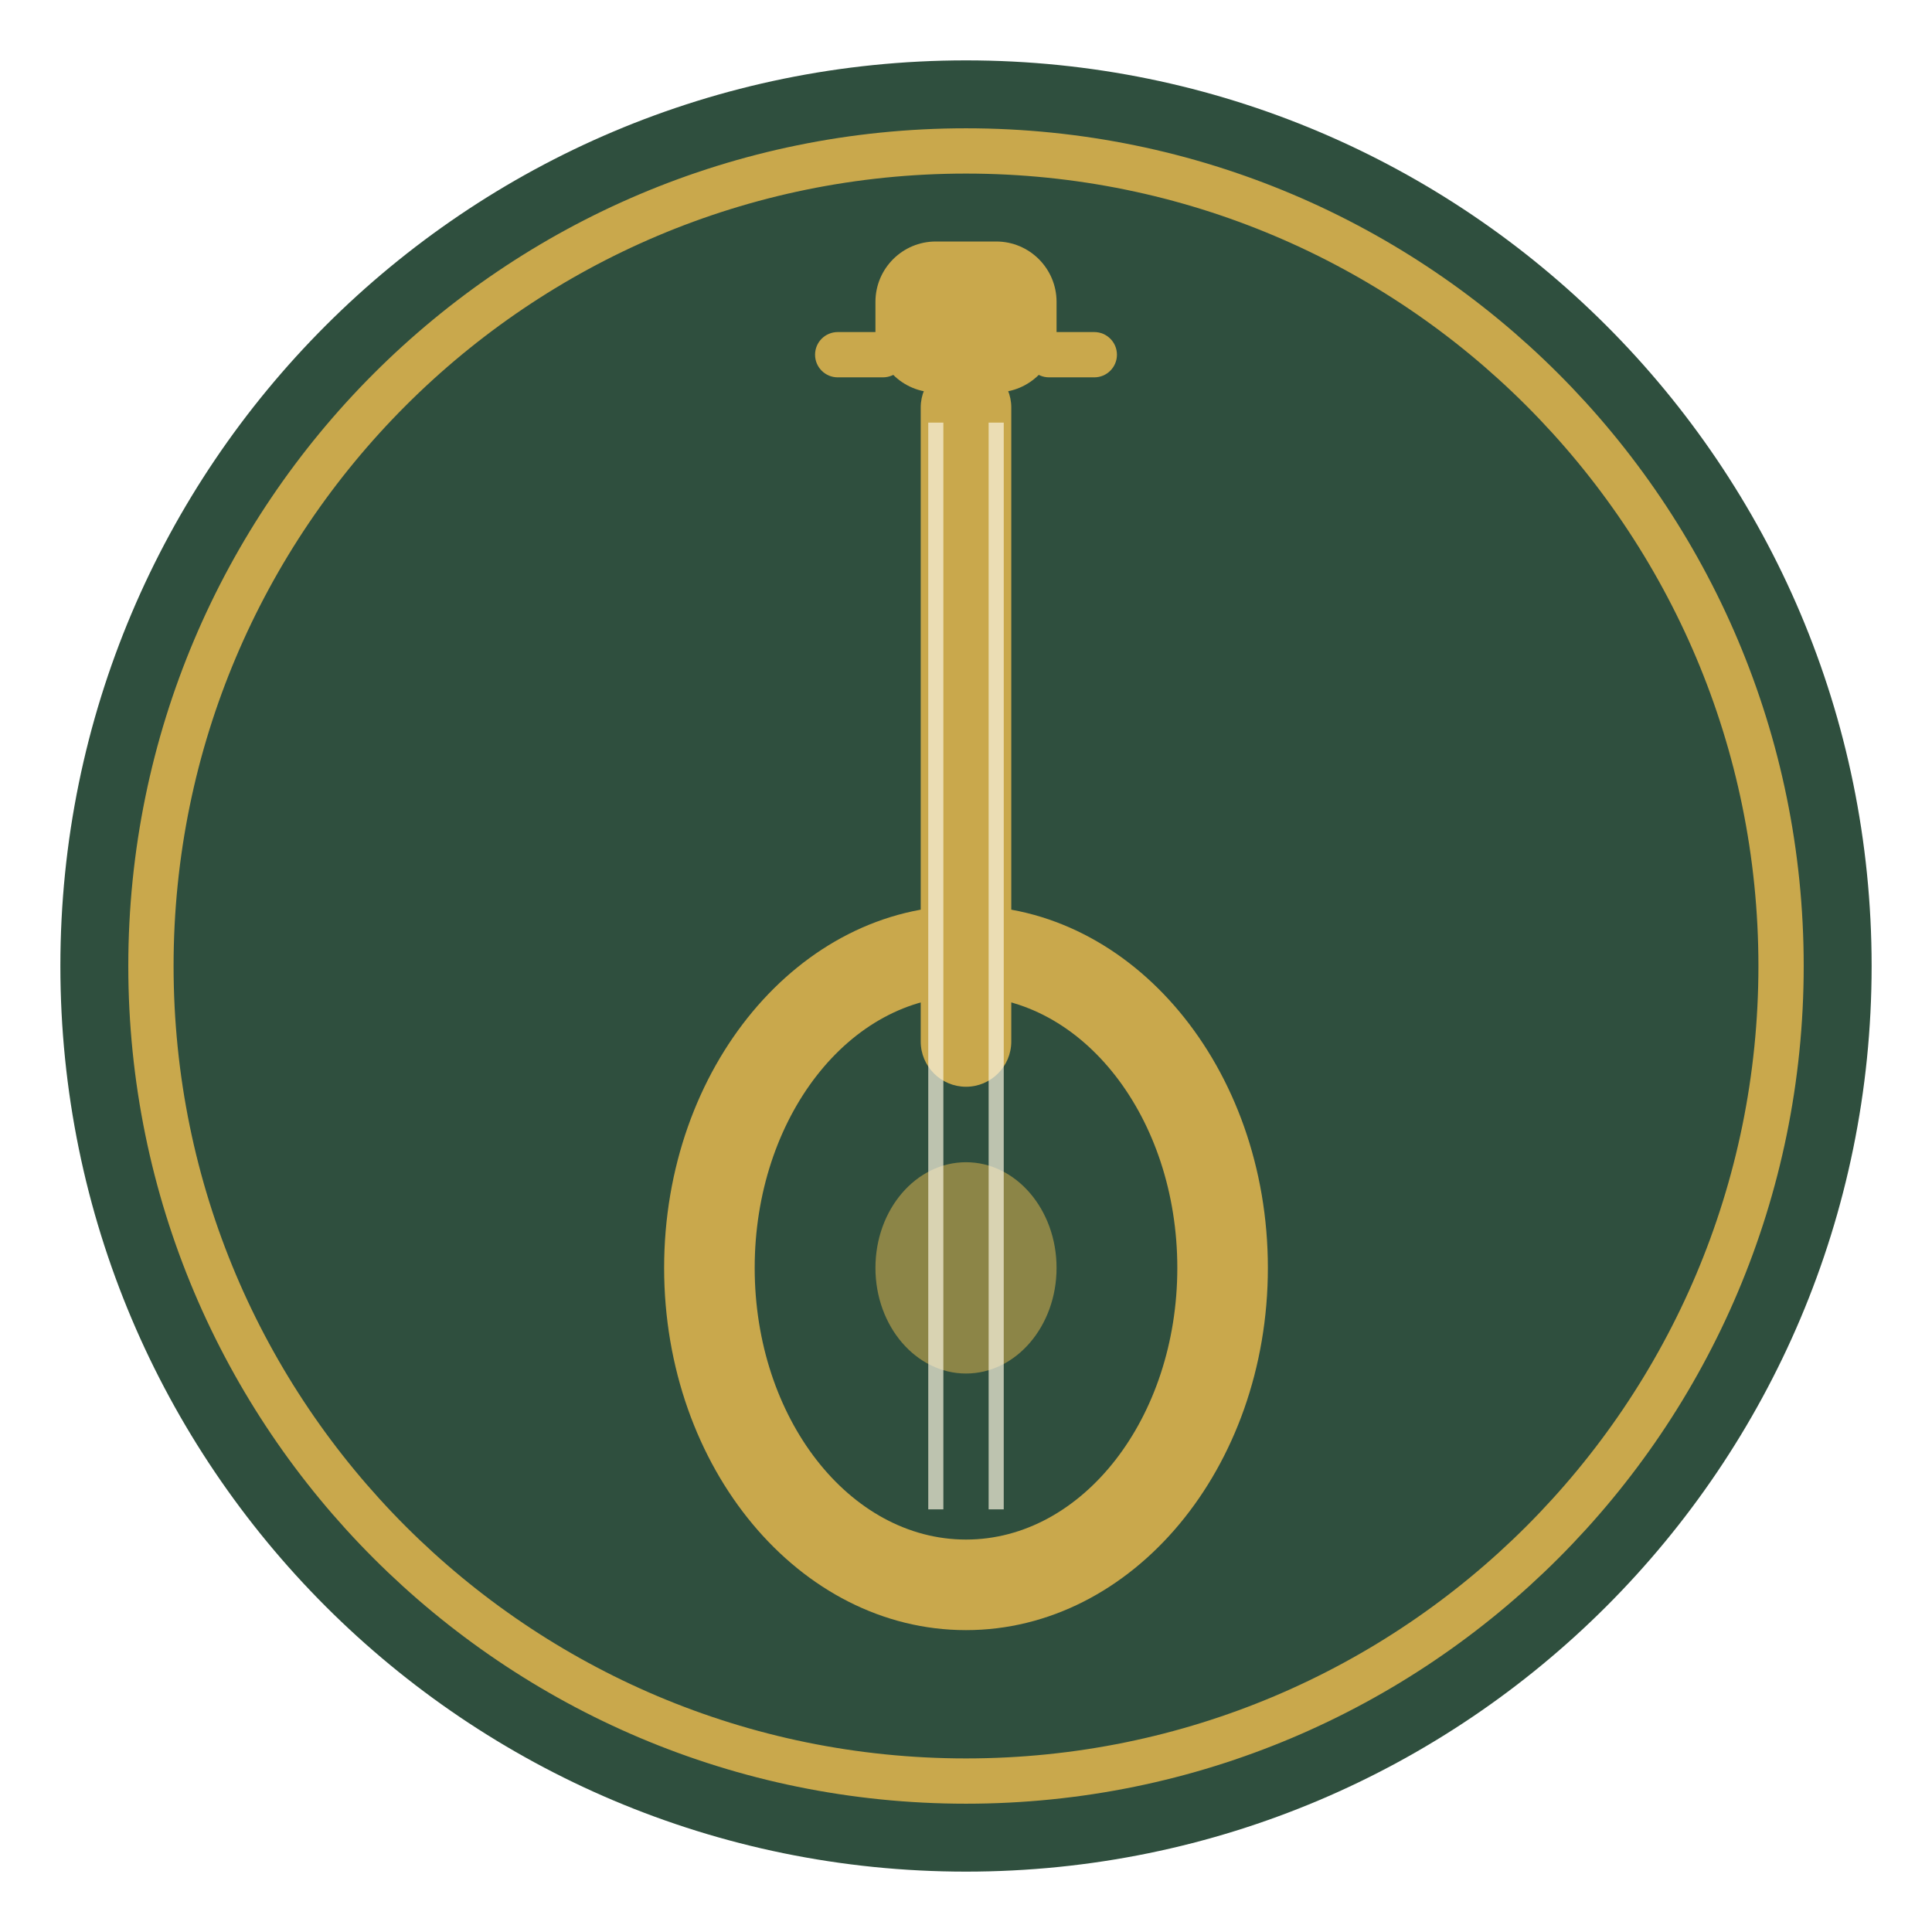
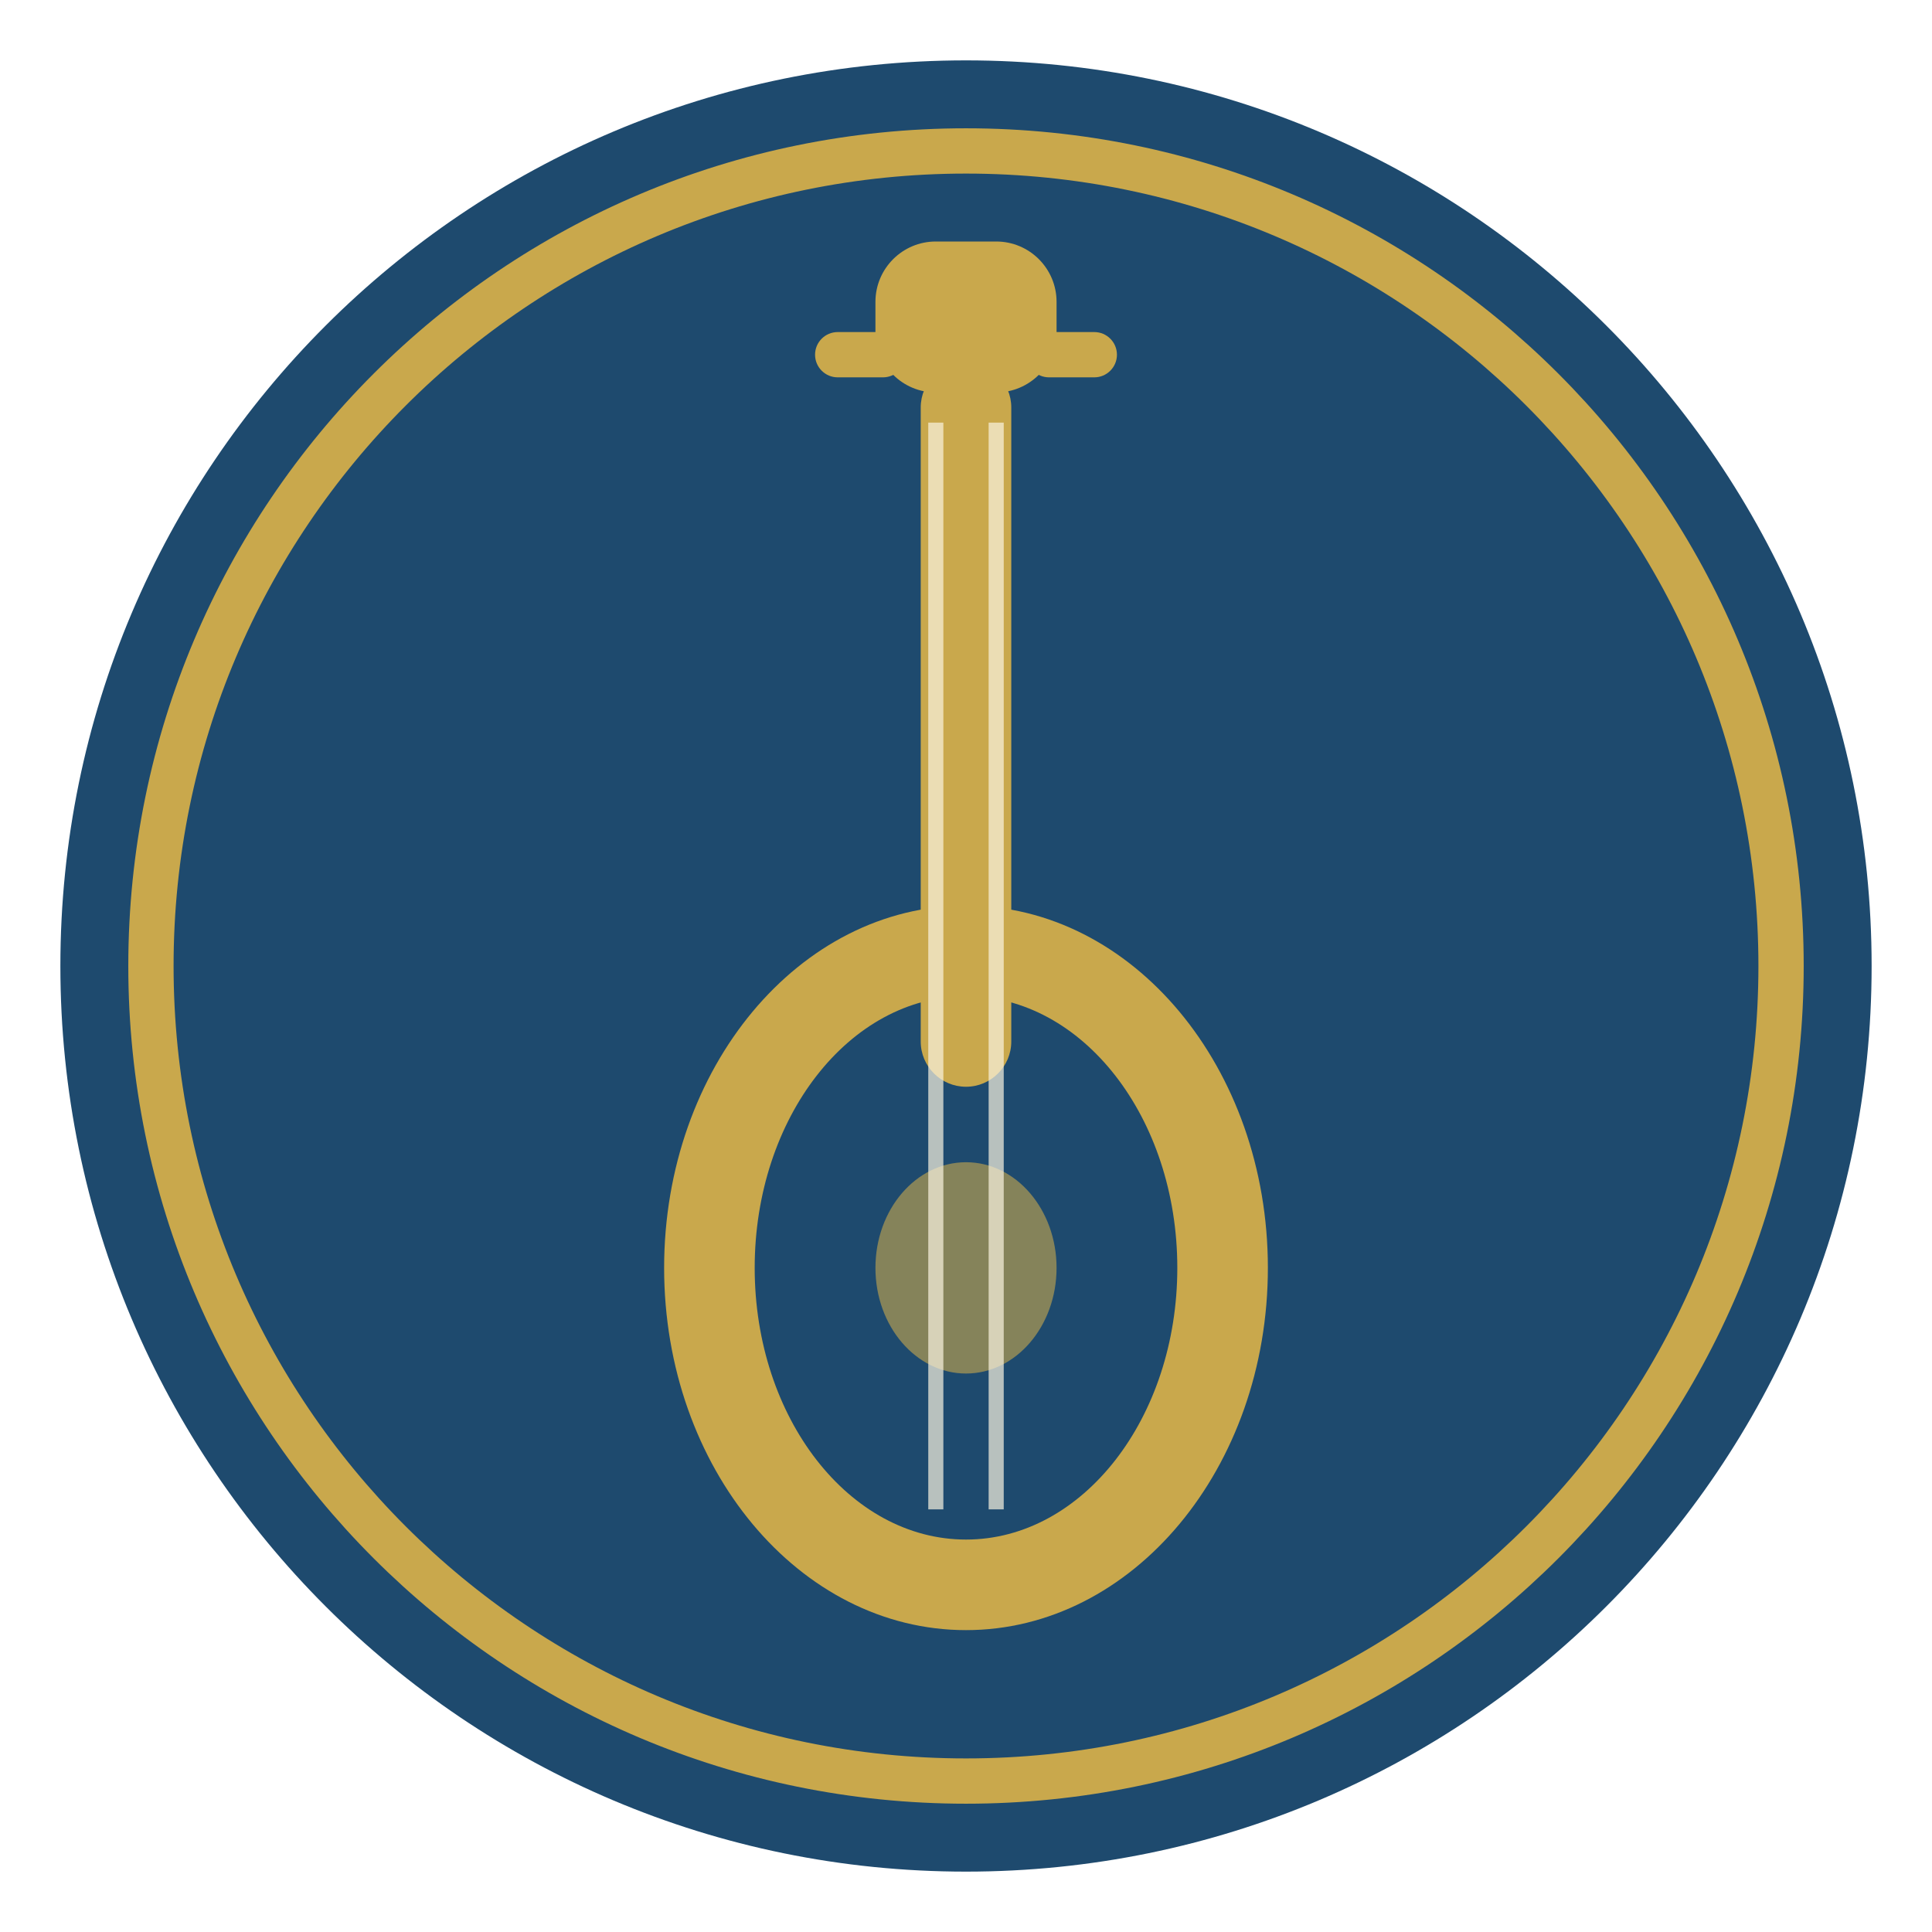
<svg xmlns="http://www.w3.org/2000/svg" viewBox="0 0 64 64" width="64" height="64">
-   <circle cx="32" cy="32" r="30" fill="#2F4F3E" />
+   <circle cx="32" cy="32" r="30" fill="#1E4A6E" />
  <circle cx="32" cy="32" r="27" fill="none" stroke="#C9A84C" stroke-width="1.5" />
  <ellipse cx="32" cy="42" rx="10" ry="12" fill="#C9A84C" />
-   <ellipse cx="32" cy="42" rx="7" ry="9" fill="#2F4F3E" />
+   <ellipse cx="32" cy="42" rx="7" ry="9" fill="#1E4A6E" />
  <ellipse cx="32" cy="42" rx="3" ry="3.5" fill="#C9A84C" opacity="0.6" />
  <rect x="30.5" y="12" width="3" height="24" rx="1.5" fill="#C9A84C" />
  <rect x="27" y="11" width="3" height="1.5" rx="0.75" fill="#C9A84C" />
  <rect x="34" y="11" width="3" height="1.5" rx="0.75" fill="#C9A84C" />
  <rect x="29" y="8" width="6" height="5" rx="2" fill="#C9A84C" />
  <line x1="31" y1="14" x2="31" y2="50" stroke="#FAF3E0" stroke-width="0.5" opacity="0.7" />
  <line x1="33" y1="14" x2="33" y2="50" stroke="#FAF3E0" stroke-width="0.5" opacity="0.7" />
</svg>
